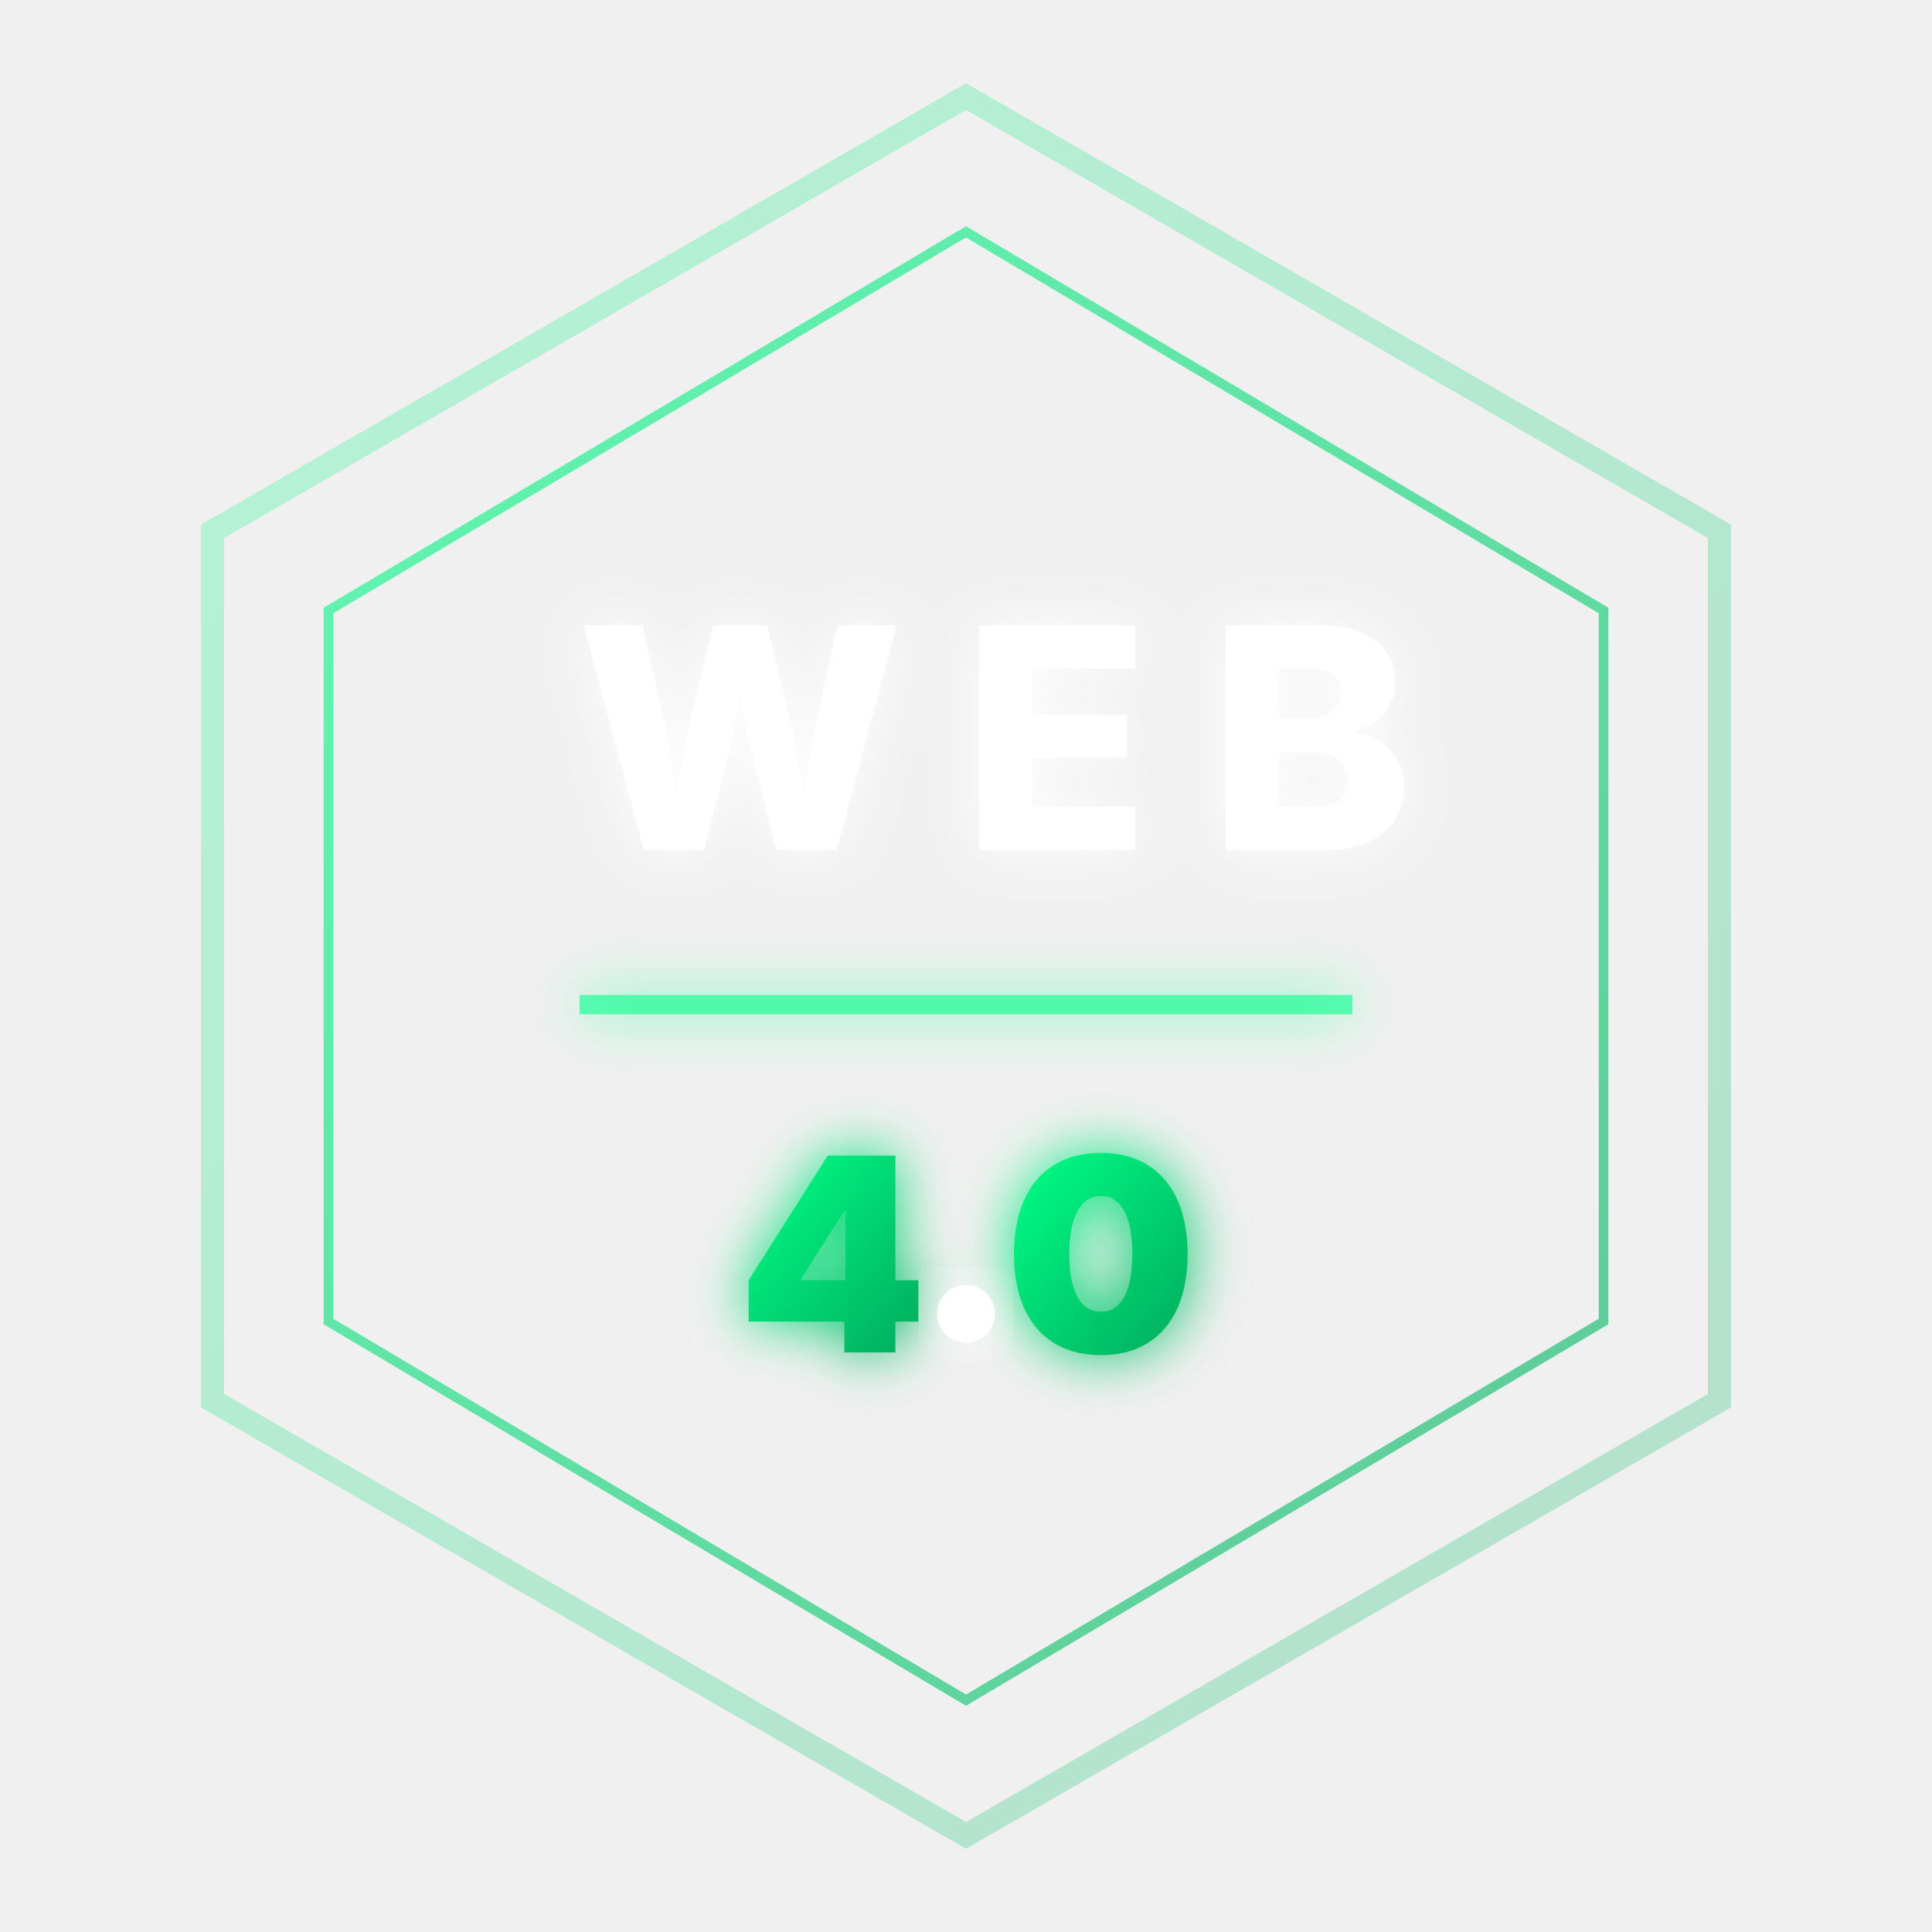
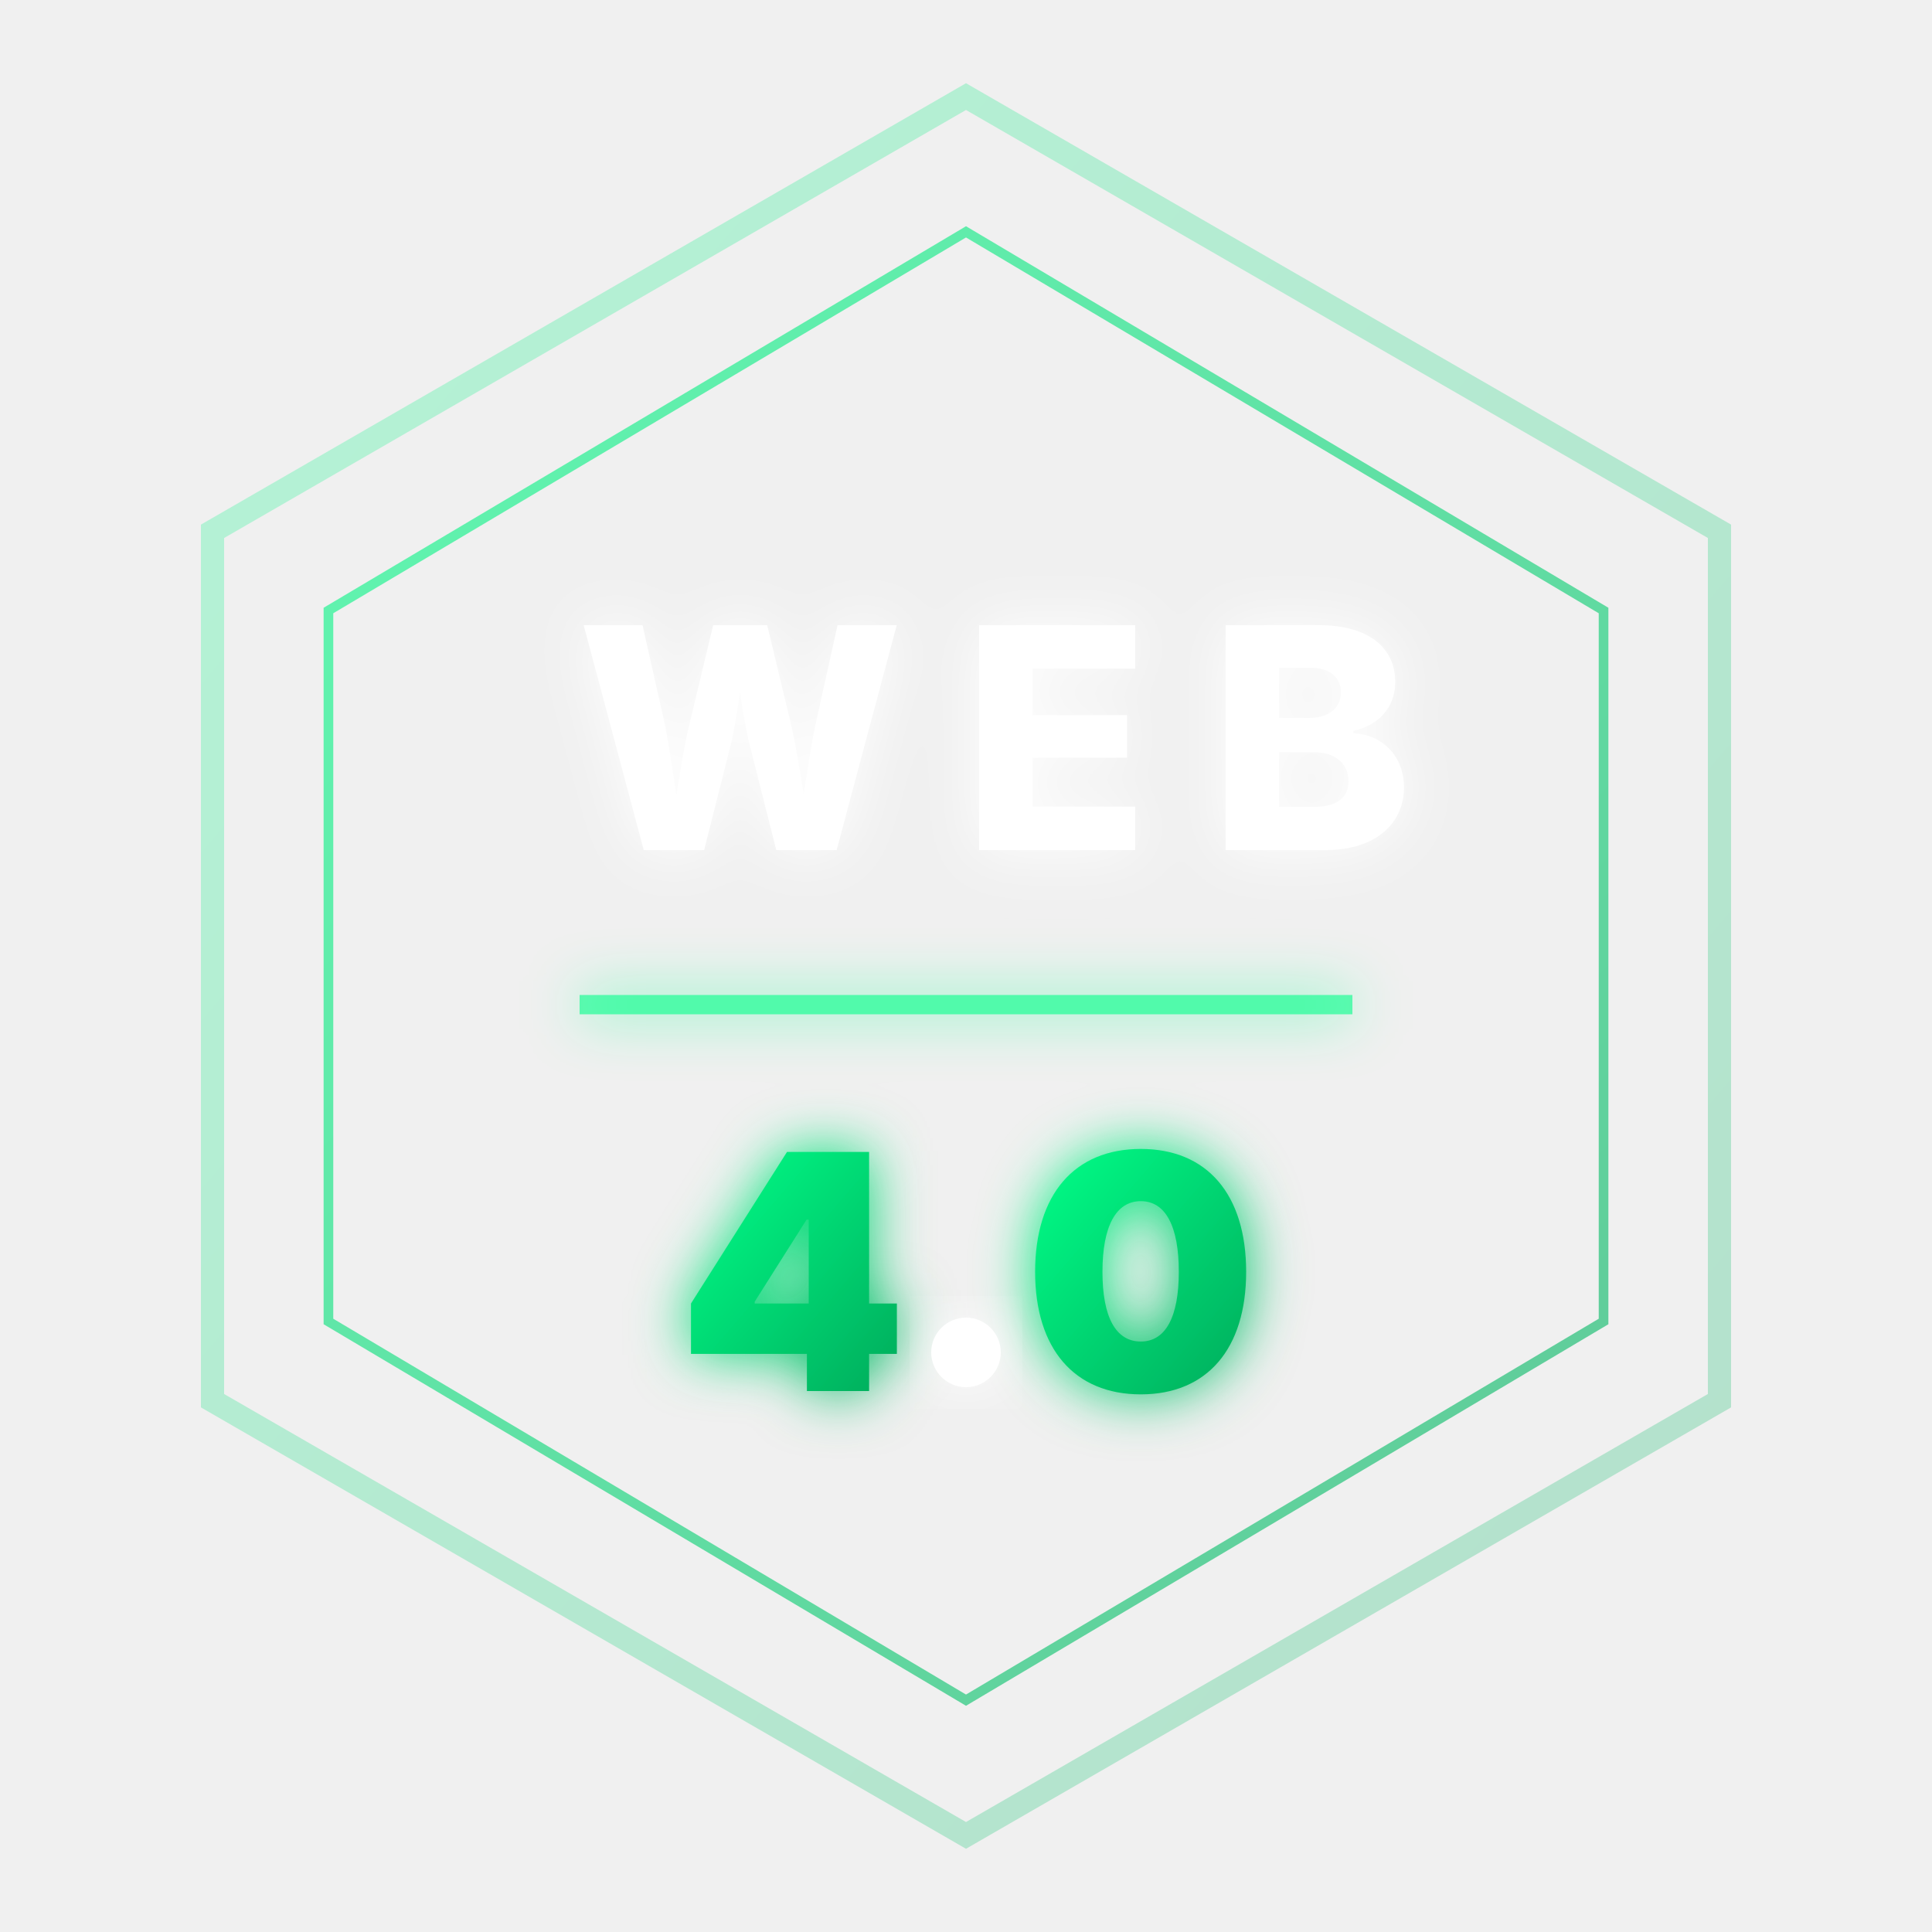
<svg xmlns="http://www.w3.org/2000/svg" viewBox="0 0 100 100" width="100%" height="100%">
  <defs>
    <linearGradient id="neon" x1="0%" y1="0%" x2="100%" y2="100%">
      <stop offset="0%" stop-color="#00ff88" />
      <stop offset="100%" stop-color="#00ac5c" />
    </linearGradient>
    <filter id="glow" x="-30%" y="-30%" width="160%" height="160%">
      <feGaussianBlur stdDeviation="1.5" result="blur" />
      <feComposite in="SourceGraphic" in2="blur" operator="over" />
    </filter>
  </defs>
  <polygon points="50,5 89,27.5 89,72.5 50,95 11,72.5 11,27.5" fill="none" stroke="url(#neon)" stroke-width="1.2" opacity="0.25" />
  <polygon points="50,12 83,31.6 83,68.4 50,88 17,68.4 17,31.6" fill="none" stroke="url(#neon)" stroke-width="0.5" opacity="0.6" />
  <g filter="url(#glow)">
    <text x="51.5" y="44" font-family="'Inter', 'Helvetica Neue', sans-serif" font-weight="800" font-size="16" fill="#ffffff" text-anchor="middle" letter-spacing="3">WEB</text>
    <line x1="30" y1="52" x2="70" y2="52" stroke="#00ff88" stroke-width="1" opacity="0.6" />
-     <text x="48" y="70" font-family="'Inter', 'Helvetica Neue', sans-serif" font-weight="900" font-size="14" fill="url(#neon)" text-anchor="end">4</text>
-     <text x="52" y="70" font-family="'Inter', 'Helvetica Neue', sans-serif" font-weight="900" font-size="14" fill="url(#neon)" text-anchor="start">0</text>
+     <text x="47" y="72" font-family="'Inter', 'Helvetica Neue', sans-serif" font-weight="900" font-size="17" fill="url(#neon)" text-anchor="end">4</text>
+     <text x="53" y="72" font-family="'Inter', 'Helvetica Neue', sans-serif" font-weight="900" font-size="17" fill="url(#neon)" text-anchor="start">0</text>
  </g>
-   <circle cx="50" cy="68" r="1.5" fill="#ffffff" filter="url(#glow)">
+   <circle cx="50" cy="70" r="1.8" fill="#ffffff" filter="url(#glow)">
    <animate attributeName="opacity" values="0.1;1;0.1" dur="2.5s" repeatCount="indefinite" />
-     <animate attributeName="r" values="1;2;1" dur="2.5s" repeatCount="indefinite" />
+     <animate attributeName="r" values="1.2;2.2;1.2" dur="2.5s" repeatCount="indefinite" />
  </circle>
</svg>
